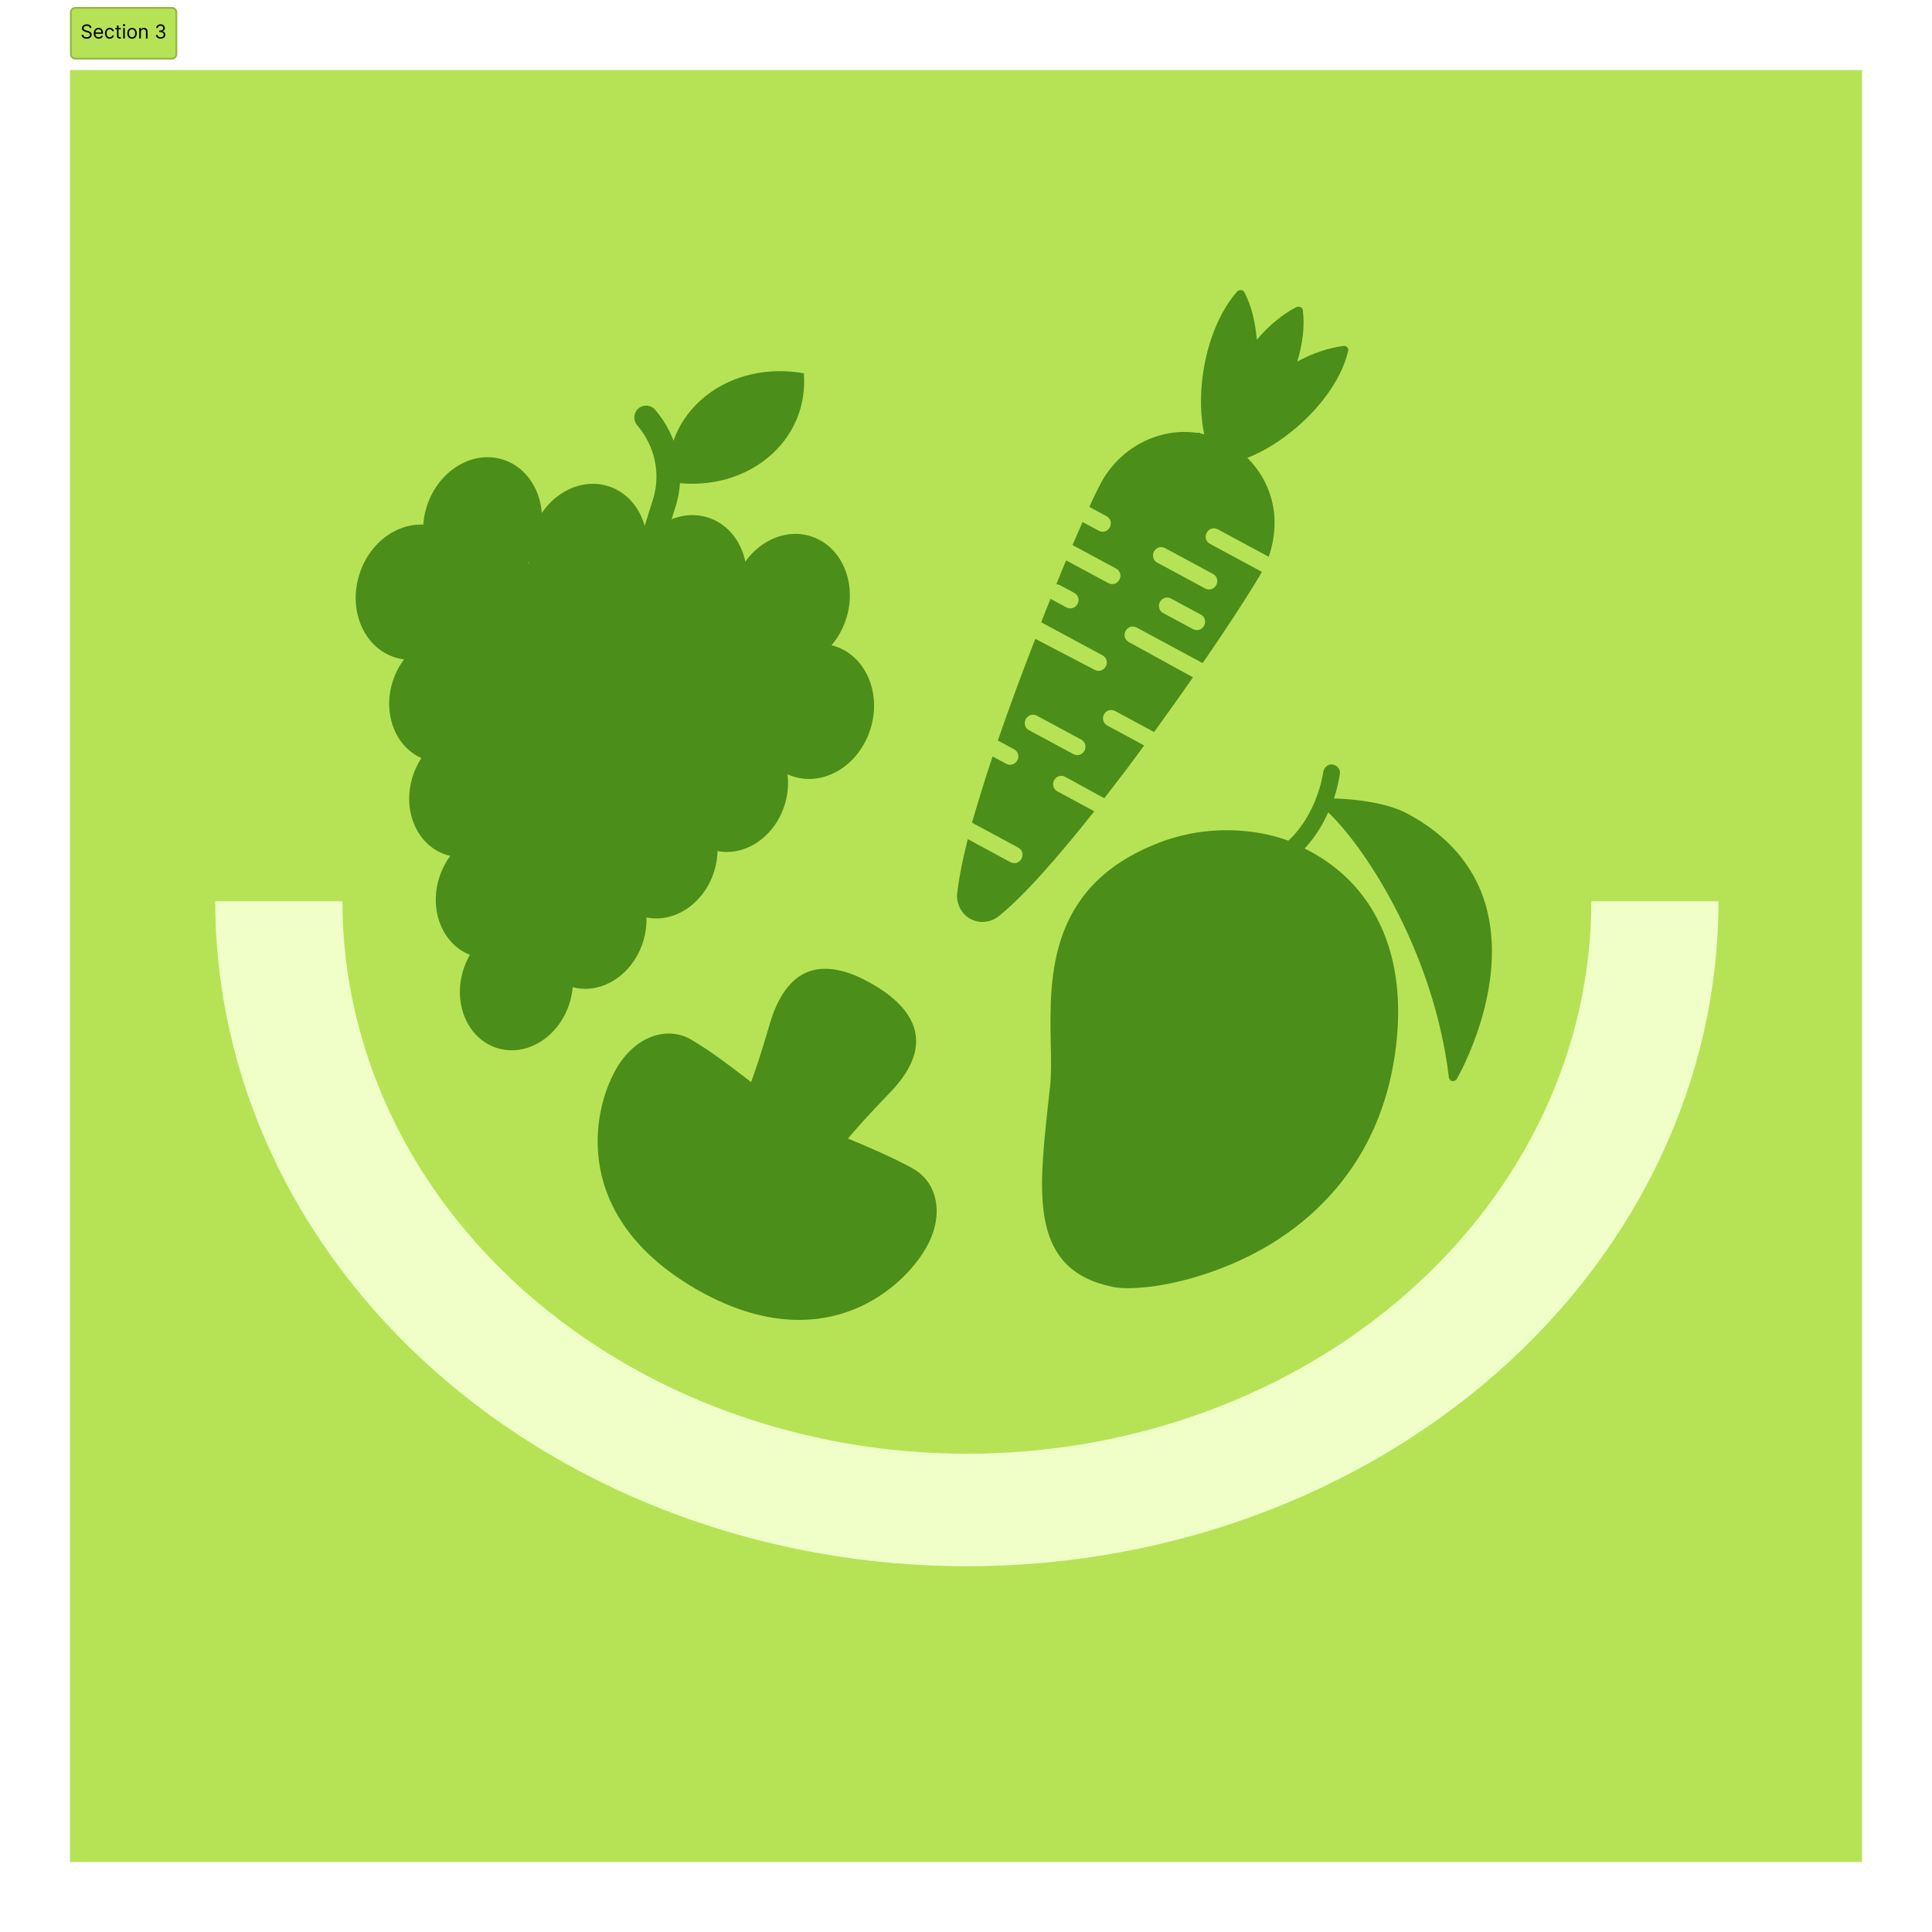
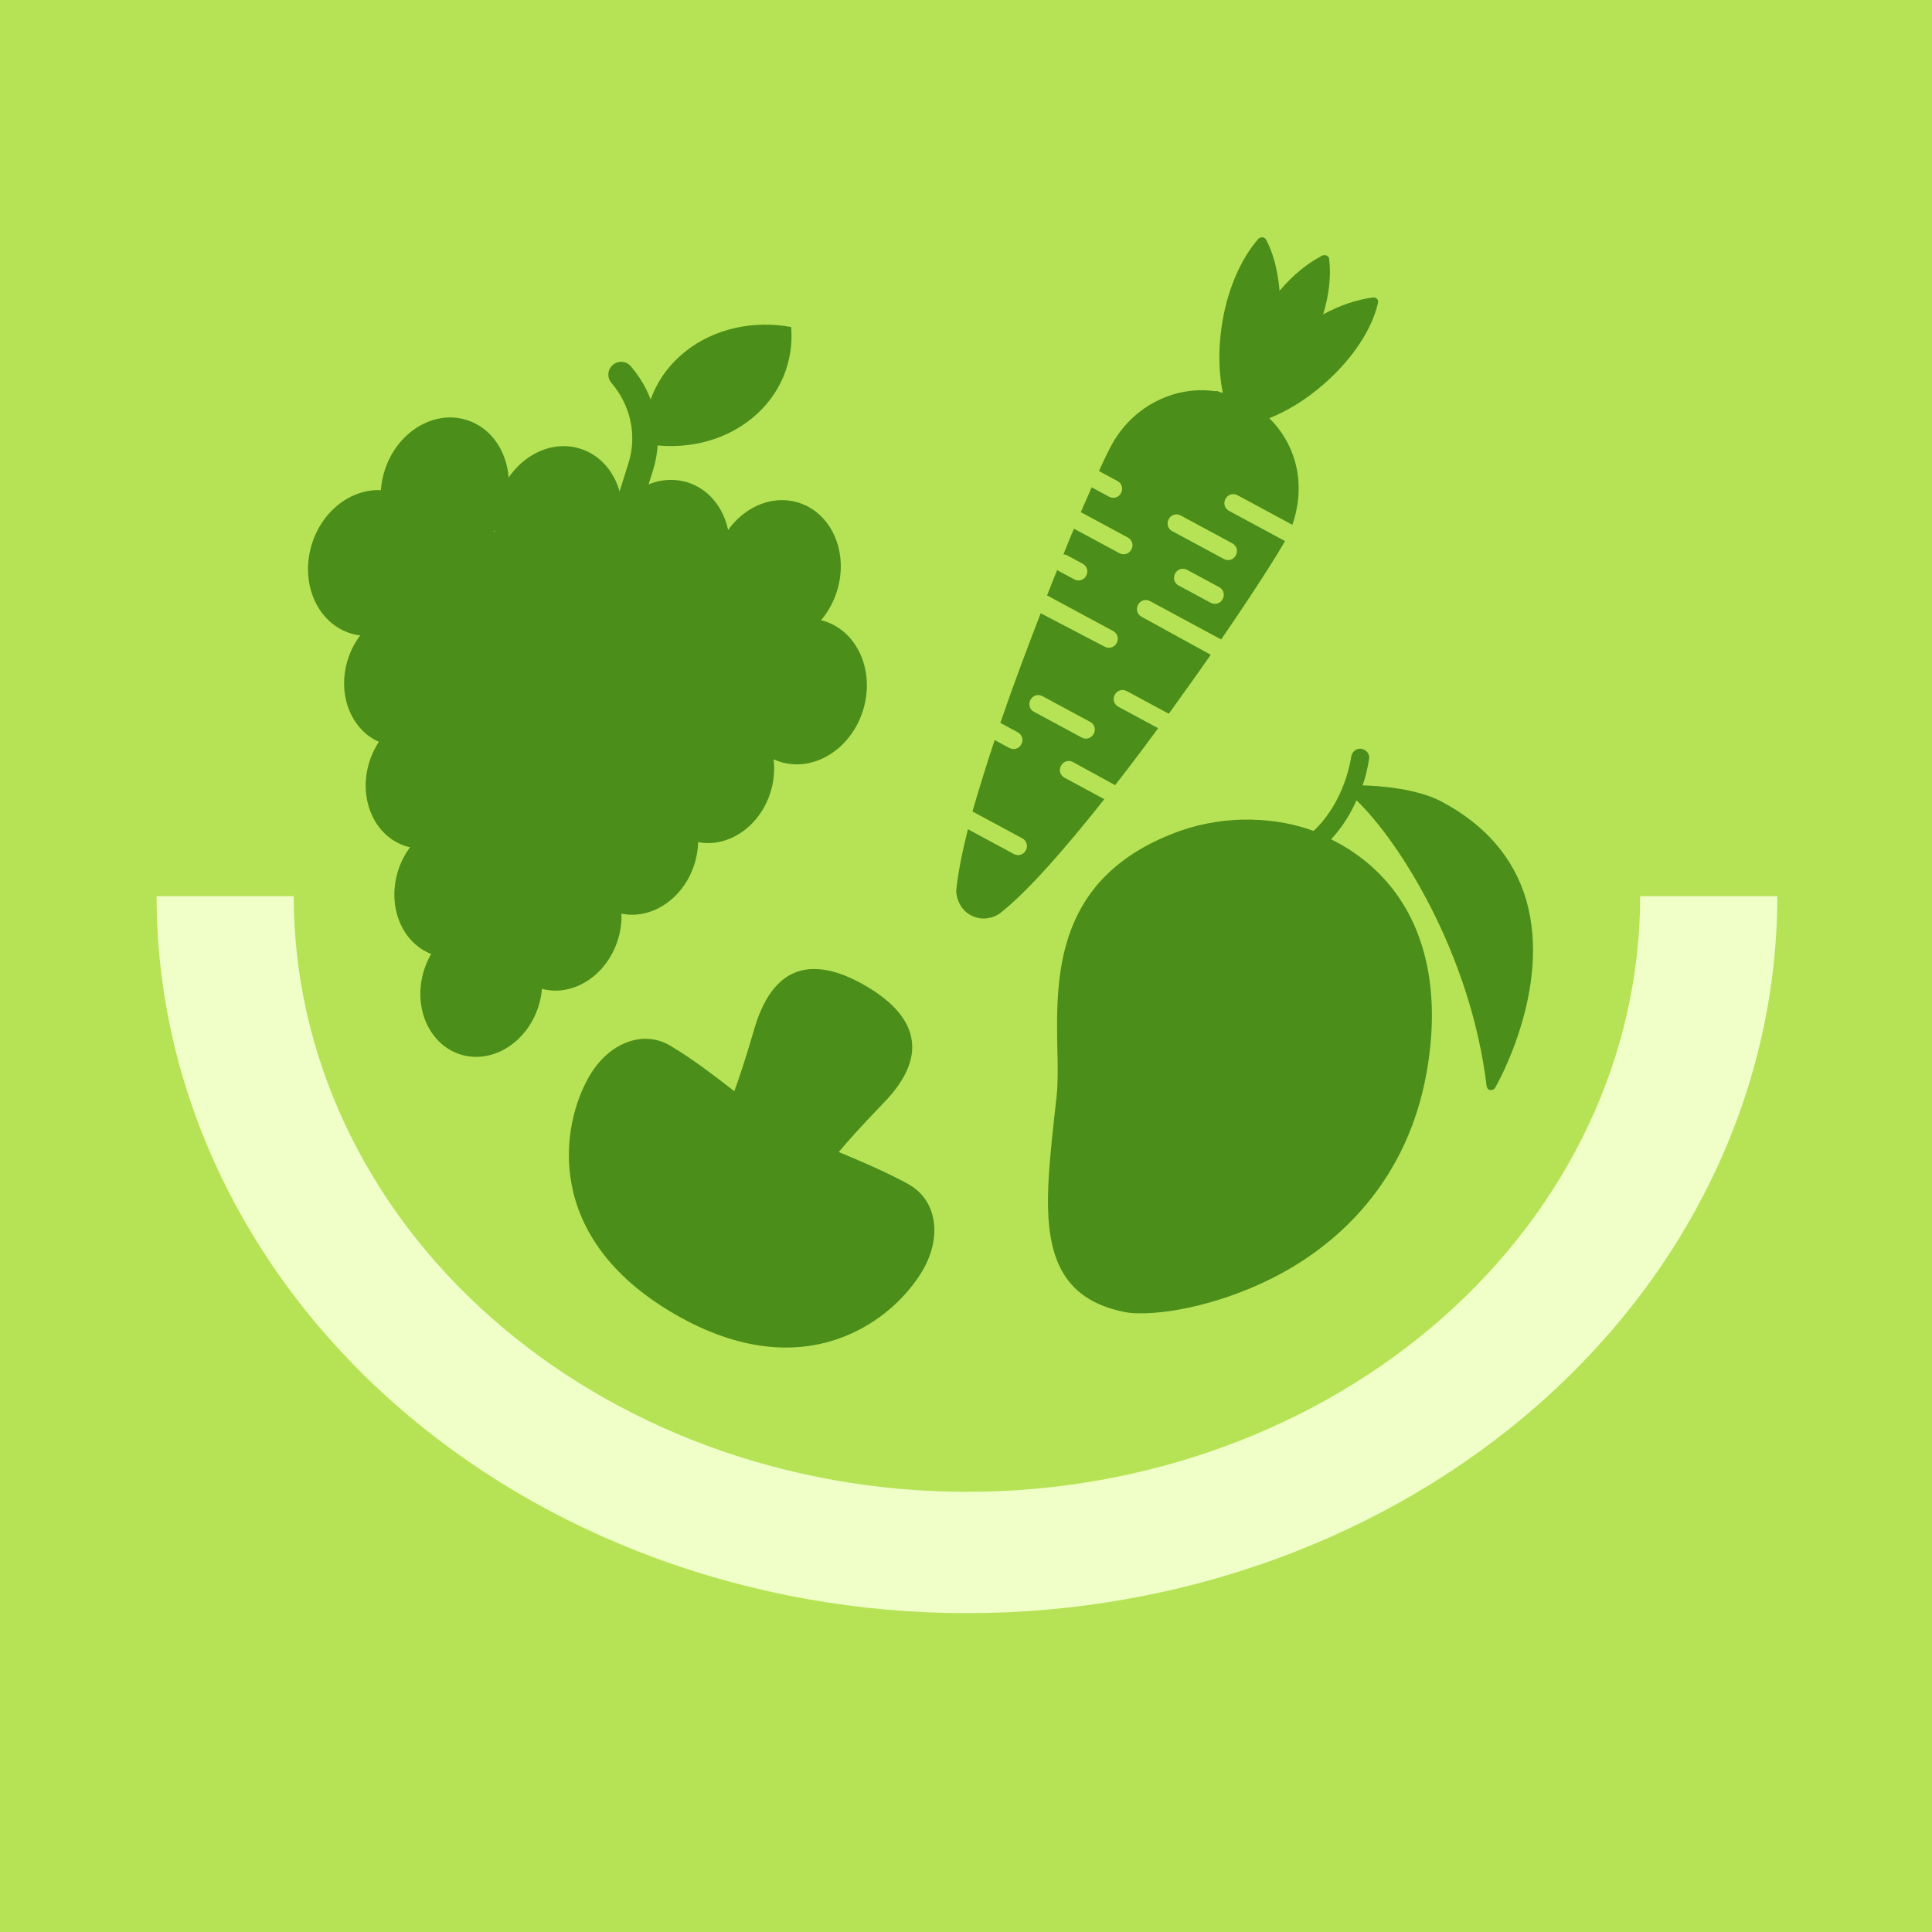
- <svg xmlns="http://www.w3.org/2000/svg" width="1104" height="1104" viewBox="0 0 1104 1104" fill="none">
-   <rect width="1024" height="1024" transform="translate(40 40)" fill="#B6E355" />
-   <path d="M397.432 736.416C467.348 776.988 514.087 739.095 529.081 713.256C539.425 695.432 536.461 676.35 522.091 668.011C520.571 667.129 518.913 666.167 517.174 665.343C507.814 660.465 496.453 655.535 485.288 650.903C485.012 650.742 484.874 650.662 484.517 650.64C488.852 645.398 496.239 637.125 508.331 624.563C519.723 612.888 524.792 601.607 523.216 591.273C521.72 580.801 513.522 571.056 498.876 562.557L498.461 562.316C483.815 553.817 471.287 551.534 461.452 555.432C451.836 559.271 444.556 569.269 439.934 584.873C435.108 601.466 431.51 612.123 429.19 618.349C428.913 618.189 428.579 617.81 428.303 617.65C418.603 610.174 408.627 602.538 399.668 596.97C398.01 596.007 396.57 594.987 395.05 594.105C380.68 585.766 362.642 592.661 352.298 610.485C337.224 636.462 327.516 695.844 397.432 736.416Z" fill="#4B8E1A" />
-   <path d="M848.944 517.048C842.406 494.729 827.267 477.155 803.987 464.809C791.415 458.142 771.886 456.495 762.225 456.264C763.741 452.056 764.796 447.366 765.622 442.435C766.155 439.854 764.327 437.453 761.746 436.92C759.165 436.386 756.764 438.215 756.231 440.795C751.822 467.331 736.426 480.165 736.184 480.395C725.902 476.612 714.867 474.697 703.321 474.42C690.597 474.115 677.816 476.167 666.169 480.131C598.64 503.975 599.714 557.52 600.426 596.674C600.689 605.403 600.727 613.656 600.092 620.478C599.513 624.943 599.17 629.415 598.591 633.88C593.411 682.795 588.854 725.359 635.064 735.19C637.174 735.712 639.76 736.01 642.823 736.084C662.852 736.564 696.279 728.877 725.702 711.193C752.257 695.09 786.002 664.306 796.053 608.907C803.392 568.296 796.677 533.713 776.748 509.423C768.272 499.082 757.625 490.811 745.508 484.862C748.897 481.171 754.48 474.468 758.97 464.202C781.099 485.244 819.509 545.105 827.952 615.801C828.165 616.75 828.849 617.709 829.792 617.732C830.028 617.737 830.028 617.737 830.263 617.743C831.206 617.765 831.924 617.311 832.412 616.616C833.641 614.523 862.441 563.817 848.944 517.048Z" fill="#4B8E1A" />
-   <path d="M982 515C982 615.782 936.749 712.437 856.202 783.701C775.656 854.964 666.411 895 552.5 895C438.59 895 329.345 854.964 248.798 783.701C168.251 712.437 123 615.782 123 515L195.667 515C195.667 598.731 233.262 679.032 300.181 738.239C367.1 797.446 457.862 830.708 552.5 830.708C647.138 830.708 737.9 797.446 804.819 738.239C871.738 679.032 909.333 598.731 909.333 515H982Z" fill="#F0FFC8" />
-   <path d="M769.964 198.541C769.531 197.925 768.71 197.673 767.957 197.65C759.562 198.671 750.276 201.699 741.308 206.621C744.417 196.244 745.632 186.185 744.474 177.333C744.497 176.581 743.996 175.736 743.175 175.485C742.582 175.165 741.601 175.21 740.917 175.415C732.953 179.539 725.148 185.853 718.185 194.152C717.302 183.726 715.027 174.464 711.039 166.956C710.606 166.34 709.945 165.792 709.192 165.769C708.439 165.746 707.755 165.951 707.139 166.384C697.46 177.236 689.99 194.636 687.355 214.07C685.705 225.999 685.949 237.61 688.109 248.15C687.584 248.059 686.832 248.035 686.239 247.716C685.942 247.556 685.646 247.396 685.121 247.304C684.825 247.144 684.597 247.213 684.14 247.349C676.864 246.295 669.313 246.815 662.012 249.001C647.867 253.235 636.113 262.968 629.079 276.012C627.64 278.68 625.311 283.355 622.478 289.671L632.261 294.947C634.632 296.226 635.452 298.964 634.173 301.335C633.534 302.521 632.529 303.319 631.389 303.66C630.248 304.002 628.97 303.887 627.785 303.247L618.595 298.292C616.813 302.305 614.94 306.844 612.838 311.45L637.74 324.879C640.111 326.158 640.931 328.895 639.652 331.267C639.012 332.453 638.008 333.251 636.867 333.592C635.727 333.934 634.449 333.819 633.264 333.179L610.141 320.71C609.844 320.55 609.548 320.39 609.251 320.23C607.31 324.54 605.505 329.307 603.631 333.845C604.156 333.937 604.909 333.96 605.502 334.28L613.802 338.756C616.174 340.035 616.993 342.773 615.714 345.144C615.075 346.33 614.071 347.128 612.93 347.469C611.789 347.811 610.512 347.696 609.326 347.056L601.025 342.58C600.729 342.42 600.433 342.261 600.364 342.032C598.651 346.274 596.777 350.812 594.972 355.579L629.953 374.443C632.325 375.722 633.144 378.46 631.865 380.831C631.226 382.017 630.222 382.815 629.081 383.156C627.94 383.498 626.663 383.383 625.477 382.743L591.59 365.044C584.302 383.881 576.83 403.768 570.203 423.153L579.393 428.109C581.764 429.388 582.652 432.354 581.305 434.497C580.666 435.683 579.661 436.481 578.521 436.822C577.38 437.164 576.102 437.049 574.917 436.41L567.209 432.253C562.73 445.527 558.867 458.367 555.415 470.09L581.799 484.318C584.17 485.596 584.99 488.334 583.711 490.706C583.071 491.892 582.067 492.689 580.926 493.031C579.786 493.372 578.508 493.257 577.322 492.618L553.014 479.509C549.835 492.145 547.684 503.23 546.812 511.943C546.945 517.372 549.725 522.506 554.468 525.064C558.026 526.983 561.858 527.327 565.736 526.166C567.105 525.756 568.406 525.119 569.866 524.184C584.381 512.879 604.378 489.989 625.313 463.586L604.265 452.236C601.893 450.957 601.074 448.219 602.353 445.848C603.632 443.476 606.369 442.657 608.741 443.936L631.043 456.153C638.577 446.44 646.43 436.135 653.827 425.965L632.78 414.615C630.408 413.336 629.588 410.598 630.867 408.227C632.146 405.855 634.884 405.036 637.256 406.315L659.489 418.304C667.206 407.542 674.763 397.077 681.704 387.044L645.104 366.924C642.733 365.646 641.913 362.908 643.192 360.536C644.471 358.165 647.209 357.345 649.581 358.624L687.229 378.927C704.034 354.506 716.706 334.554 721.091 326.778L691.446 310.792C689.075 309.513 688.255 306.775 689.534 304.404C690.813 302.032 693.551 301.213 695.922 302.491L724.974 318.158C728.699 307.348 729.505 295.92 726.455 284.9C724.02 275.934 719.143 267.947 712.782 261.647C722.776 257.661 732.612 251.485 741.673 243.553C756.462 230.674 766.965 215.1 770.35 200.663C770.602 199.842 770.397 199.157 769.964 198.541ZM619.677 428.978C619.037 430.164 618.033 430.962 616.893 431.303C615.752 431.645 614.474 431.53 613.289 430.89L588.091 417.302C585.787 416.251 584.9 413.285 586.178 410.914C587.457 408.542 590.195 407.723 592.567 409.001L617.765 422.59C620.136 423.869 620.956 426.607 619.677 428.978ZM688.041 357.553C687.402 358.739 686.397 359.536 685.257 359.878C684.116 360.219 682.839 360.105 681.653 359.465L664.755 350.353C662.452 349.302 661.564 346.336 662.843 343.965C664.122 341.593 666.86 340.773 669.231 342.052L686.129 351.165C688.5 352.443 689.32 355.181 688.041 357.553ZM695.013 334.335C694.373 335.521 693.369 336.319 692.229 336.66C691.088 337.002 689.81 336.887 688.625 336.248L661.351 321.54C659.048 320.489 658.16 317.523 659.439 315.152C660.718 312.78 663.456 311.961 665.828 313.24L693.101 327.947C695.472 329.226 696.292 331.964 695.013 334.335Z" fill="#4B8E1A" />
-   <path d="M403.134 226.396C387.483 238.894 380.348 257.007 381.853 275.195C401.634 278.785 422.401 274.615 438.049 262.116C453.7 249.619 460.835 231.506 459.333 213.319C439.552 209.728 418.785 213.899 403.134 226.396Z" fill="#4B8E1A" />
-   <path d="M365.87 331.074C362.299 329.952 360.312 326.144 361.434 322.573L373.126 285.37C377.702 270.81 374.319 254.956 364.07 242.958C361.637 240.107 361.975 235.832 364.822 233.397C367.672 230.966 371.947 231.304 374.383 234.148C387.681 249.72 392.049 270.389 386.064 289.432L374.372 326.636C373.248 330.213 369.44 332.197 365.87 331.074Z" fill="#4B8E1A" />
-   <path d="M264.139 336.501C281.765 342.041 301.252 329.991 307.664 309.587C314.077 289.183 304.986 268.152 287.36 262.612C269.733 257.073 250.246 269.123 243.834 289.527C237.422 309.931 246.512 330.962 264.139 336.501Z" fill="#4B8E1A" />
-   <path d="M324.319 351.701C341.946 357.24 361.433 345.19 367.845 324.786C374.257 304.382 365.167 283.351 347.54 277.812C329.914 272.272 310.427 284.322 304.015 304.726C297.602 325.13 306.693 346.161 324.319 351.701Z" fill="#4B8E1A" />
-   <path d="M381.211 369.58C398.837 375.12 418.324 363.07 424.737 342.666C431.149 322.262 422.058 301.231 404.432 295.692C386.806 290.152 367.318 302.202 360.906 322.606C354.494 343.01 363.585 364.041 381.211 369.58Z" fill="#4B8E1A" />
-   <path d="M440.058 380.317C457.684 385.856 477.171 373.806 483.583 353.402C489.996 332.998 480.905 311.967 463.279 306.428C445.652 300.889 426.165 312.939 419.753 333.342C413.341 353.746 422.431 374.777 440.058 380.317Z" fill="#4B8E1A" />
-   <path d="M342.645 412.421C360.437 418.012 380.108 405.85 386.58 385.255C393.052 364.66 383.876 343.431 366.083 337.84C348.291 332.248 328.62 344.411 322.148 365.006C315.676 385.601 324.852 406.829 342.645 412.421Z" fill="#4B8E1A" />
-   <path d="M399.262 426.735C417.054 432.326 436.725 420.164 443.197 399.569C449.67 378.974 440.493 357.745 422.7 352.154C404.908 346.562 385.237 358.725 378.765 379.32C372.293 399.915 381.47 421.143 399.262 426.735Z" fill="#4B8E1A" />
-   <path d="M283.228 397.462C301.02 403.053 320.691 390.891 327.163 370.296C333.635 349.701 324.459 328.472 306.666 322.881C288.874 317.289 269.203 329.452 262.731 350.047C256.259 370.642 265.435 391.87 283.228 397.462Z" fill="#4B8E1A" />
-   <path d="M453.457 443.767C471.25 449.359 490.92 437.196 497.393 416.601C503.865 396.007 494.688 374.778 476.896 369.187C459.103 363.595 439.433 375.758 432.96 396.352C426.488 416.947 435.665 438.176 453.457 443.767Z" fill="#4B8E1A" />
-   <path d="M225.816 375.705C243.608 381.297 263.279 369.134 269.751 348.539C276.223 327.944 267.047 306.716 249.254 301.124C231.462 295.532 211.791 307.695 205.319 328.29C198.846 348.885 208.023 370.113 225.816 375.705Z" fill="#4B8E1A" />
-   <path d="M243.646 434.24C260.404 439.506 278.932 428.049 285.028 408.649C291.125 389.249 282.482 369.253 265.724 363.986C248.966 358.72 230.438 370.177 224.342 389.577C218.245 408.977 226.888 428.973 243.646 434.24Z" fill="#4B8E1A" />
-   <path d="M300.137 456.294C317.877 461.869 337.491 449.741 343.945 429.205C350.398 408.669 341.249 387.501 323.508 381.926C305.767 376.351 286.154 388.479 279.7 409.015C273.246 429.551 282.396 450.718 300.137 456.294Z" fill="#4B8E1A" />
-   <path d="M355.721 469.462C372.479 474.728 391.007 463.271 397.104 443.871C403.2 424.471 394.558 404.475 377.799 399.208C361.041 393.942 342.514 405.399 336.417 424.799C330.32 444.199 338.963 464.195 355.721 469.462Z" fill="#4B8E1A" />
-   <path d="M406.98 485.571C423.738 490.837 442.266 479.38 448.362 459.98C454.459 440.58 445.816 420.584 429.058 415.317C412.3 410.051 393.772 421.508 387.676 440.908C381.579 460.308 390.222 480.304 406.98 485.571Z" fill="#4B8E1A" />
-   <path d="M255.082 488.477C271.841 493.744 290.368 482.286 296.465 462.886C302.562 443.486 293.919 423.49 277.161 418.223C260.403 412.957 241.875 424.414 235.778 443.814C229.681 463.214 238.324 483.21 255.082 488.477Z" fill="#4B8E1A" />
-   <path d="M309.941 510.945C326.699 516.211 345.227 504.754 351.323 485.354C357.42 465.954 348.777 445.958 332.019 440.691C315.261 435.425 296.733 446.882 290.637 466.282C284.54 485.682 293.182 505.678 309.941 510.945Z" fill="#4B8E1A" />
-   <path d="M366.699 523.555C383.458 528.822 401.985 517.364 408.082 497.964C414.179 478.564 405.536 458.568 388.778 453.302C372.02 448.035 353.492 459.492 347.395 478.892C341.299 498.292 349.941 518.289 366.699 523.555Z" fill="#4B8E1A" />
-   <path d="M270.276 546.233C287.034 551.5 305.562 540.042 311.658 520.642C317.755 501.242 309.112 481.246 292.354 475.979C275.596 470.713 257.068 482.17 250.971 501.57C244.875 520.97 253.517 540.966 270.276 546.233Z" fill="#4B8E1A" />
-   <path d="M326.081 563.771C342.84 569.038 361.367 557.58 367.464 538.18C373.561 518.78 364.918 498.784 348.16 493.517C331.402 488.251 312.874 499.708 306.777 519.108C300.68 538.508 309.323 558.504 326.081 563.771Z" fill="#4B8E1A" />
-   <path d="M284.046 598.883C300.804 604.15 319.332 592.693 325.429 573.293C331.526 553.893 322.883 533.896 306.125 528.63C289.366 523.363 270.839 534.821 264.742 554.221C258.645 573.621 267.288 593.617 284.046 598.883Z" fill="#4B8E1A" />
-   <path d="M271.29 298.152C275.187 299.377 279.706 296.044 281.383 290.709C283.06 285.374 281.259 280.055 277.362 278.831C273.464 277.606 268.945 280.938 267.269 286.273C265.592 291.609 267.392 296.927 271.29 298.152Z" fill="#4B8E1A" />
-   <path d="M331.514 317.079C335.412 318.303 339.931 314.971 341.607 309.636C343.284 304.3 341.484 298.982 337.586 297.757C333.689 296.532 329.17 299.865 327.493 305.2C325.817 310.536 327.617 315.854 331.514 317.079Z" fill="#4B8E1A" />
-   <path d="M227.243 342.316C231.14 343.541 235.659 340.208 237.336 334.873C239.013 329.538 237.212 324.22 233.315 322.995C229.417 321.77 224.899 325.102 223.222 330.437C221.545 335.773 223.345 341.091 227.243 342.316Z" fill="#4B8E1A" />
-   <path d="M290.079 365.542C293.976 366.767 298.495 363.435 300.172 358.099C301.849 352.764 300.048 347.446 296.151 346.221C292.253 344.996 287.734 348.328 286.058 353.664C284.381 358.999 286.181 364.317 290.079 365.542Z" fill="#4B8E1A" />
-   <path d="M385.263 333.971C389.161 335.196 393.68 331.863 395.356 326.528C397.033 321.192 395.233 315.874 391.335 314.649C387.438 313.425 382.919 316.757 381.242 322.092C379.566 327.428 381.366 332.746 385.263 333.971Z" fill="#4B8E1A" />
-   <path d="M352.682 374.943C356.58 376.168 361.099 372.835 362.775 367.5C364.452 362.165 362.652 356.846 358.754 355.622C354.857 354.397 350.338 357.729 348.661 363.064C346.984 368.4 348.785 373.718 352.682 374.943Z" fill="#4B8E1A" />
-   <path d="M244.192 417.045C248.09 418.27 252.608 414.937 254.285 409.602C255.962 404.267 254.162 398.949 250.264 397.724C246.367 396.499 241.848 399.831 240.171 405.166C238.494 410.502 240.295 415.82 244.192 417.045Z" fill="#4B8E1A" />
-   <path d="M307.335 428.314C311.232 429.539 315.751 426.207 317.428 420.872C319.104 415.536 317.304 410.218 313.407 408.993C309.509 407.768 304.99 411.101 303.314 416.436C301.637 421.771 303.437 427.09 307.335 428.314Z" fill="#4B8E1A" />
-   <path d="M370.763 435.585C374.661 436.81 379.18 433.478 380.856 428.143C382.533 422.807 380.733 417.489 376.835 416.264C372.938 415.039 368.419 418.372 366.742 423.707C365.066 429.042 366.866 434.361 370.763 435.585Z" fill="#4B8E1A" />
-   <path d="M457.126 407.421C461.023 408.646 465.542 405.314 467.219 399.979C468.895 394.643 467.095 389.325 463.198 388.1C459.3 386.875 454.781 390.208 453.105 395.543C451.428 400.878 453.228 406.196 457.126 407.421Z" fill="#4B8E1A" />
-   <path d="M455.973 345.578C459.871 346.802 464.39 343.47 466.066 338.135C467.743 332.799 465.943 327.481 462.045 326.256C458.148 325.032 453.629 328.364 451.952 333.699C450.276 339.035 452.076 344.353 455.973 345.578Z" fill="#4B8E1A" />
-   <path d="M402.918 386.911C406.815 388.135 411.334 384.803 413.011 379.468C414.687 374.132 412.887 368.814 408.99 367.589C405.092 366.365 400.573 369.697 398.897 375.032C397.22 380.368 399.02 385.686 402.918 386.911Z" fill="#4B8E1A" />
-   <path d="M261.472 456.565C265.37 457.79 269.889 454.458 271.565 449.123C273.242 443.787 271.442 438.469 267.544 437.244C263.647 436.019 259.128 439.352 257.451 444.687C255.775 450.022 257.575 455.34 261.472 456.565Z" fill="#4B8E1A" />
-   <path d="M318.893 480.549C322.791 481.774 327.31 478.442 328.986 473.107C330.663 467.771 328.863 462.453 324.965 461.228C321.068 460.003 316.549 463.335 314.872 468.671C313.195 474.006 314.996 479.324 318.893 480.549Z" fill="#4B8E1A" />
-   <path d="M370.282 490.761C374.179 491.986 378.698 488.654 380.375 483.318C382.052 477.983 380.251 472.665 376.354 471.44C372.456 470.215 367.938 473.547 366.261 478.883C364.584 484.218 366.384 489.536 370.282 490.761Z" fill="#4B8E1A" />
-   <path d="M421.984 453.726C425.882 454.95 430.4 451.618 432.077 446.283C433.754 440.947 431.954 435.629 428.056 434.404C424.159 433.179 419.64 436.512 417.963 441.847C416.286 447.183 418.087 452.501 421.984 453.726Z" fill="#4B8E1A" />
-   <path d="M279.616 523.706C283.513 524.931 288.032 521.599 289.709 516.264C291.386 510.928 289.585 505.61 285.688 504.385C281.79 503.16 277.272 506.493 275.595 511.828C273.918 517.163 275.718 522.482 279.616 523.706Z" fill="#4B8E1A" />
-   <path d="M331.749 545.744C335.646 546.968 340.165 543.636 341.842 538.301C343.519 532.965 341.718 527.647 337.821 526.422C333.923 525.198 329.404 528.53 327.728 533.865C326.051 539.201 327.851 544.519 331.749 545.744Z" fill="#4B8E1A" />
-   <path d="M282.702 588.108C286.599 589.333 291.118 586.001 292.795 580.666C294.472 575.33 292.671 570.012 288.774 568.787C284.876 567.562 280.358 570.895 278.681 576.23C277.004 581.565 278.804 586.883 282.702 588.108Z" fill="#4B8E1A" />
-   <rect x="40" y="4" width="61.266" height="30" rx="3" fill="#B6E355" />
-   <rect x="40.5" y="4.5" width="60.266" height="29" rx="2.5" stroke="black" stroke-opacity="0.2" />
-   <path d="M51.344 16C51.297 15.604 51.107 15.297 50.773 15.078C50.44 14.859 50.031 14.75 49.547 14.75C49.193 14.75 48.883 14.807 48.617 14.922C48.354 15.037 48.148 15.194 48 15.395C47.854 15.595 47.781 15.823 47.781 16.078C47.781 16.292 47.832 16.475 47.934 16.629C48.038 16.78 48.171 16.906 48.332 17.008C48.493 17.107 48.663 17.189 48.84 17.254C49.017 17.316 49.18 17.367 49.328 17.406L50.141 17.625C50.349 17.68 50.581 17.755 50.836 17.852C51.094 17.948 51.34 18.079 51.574 18.246C51.811 18.41 52.007 18.621 52.16 18.879C52.314 19.137 52.391 19.453 52.391 19.828C52.391 20.26 52.277 20.651 52.051 21C51.827 21.349 51.499 21.626 51.066 21.832C50.637 22.038 50.115 22.141 49.5 22.141C48.927 22.141 48.431 22.048 48.012 21.863C47.595 21.678 47.267 21.421 47.027 21.09C46.79 20.759 46.656 20.375 46.625 19.938H47.625C47.651 20.24 47.753 20.49 47.93 20.688C48.109 20.883 48.336 21.029 48.609 21.125C48.885 21.219 49.182 21.266 49.5 21.266C49.87 21.266 50.202 21.206 50.496 21.086C50.79 20.963 51.023 20.794 51.195 20.578C51.367 20.359 51.453 20.104 51.453 19.812C51.453 19.547 51.379 19.331 51.23 19.164C51.082 18.997 50.887 18.862 50.645 18.758C50.402 18.654 50.141 18.562 49.859 18.484L48.875 18.203C48.25 18.023 47.755 17.767 47.391 17.434C47.026 17.1 46.844 16.664 46.844 16.125C46.844 15.677 46.965 15.287 47.207 14.953C47.452 14.617 47.78 14.357 48.191 14.172C48.605 13.984 49.068 13.891 49.578 13.891C50.094 13.891 50.552 13.983 50.953 14.168C51.354 14.35 51.672 14.6 51.906 14.918C52.143 15.236 52.268 15.596 52.281 16H51.344ZM56.374 22.125C55.796 22.125 55.297 21.997 54.878 21.742C54.461 21.484 54.14 21.125 53.913 20.664C53.689 20.201 53.577 19.662 53.577 19.047C53.577 18.432 53.689 17.891 53.913 17.422C54.14 16.951 54.455 16.583 54.858 16.32C55.265 16.055 55.739 15.922 56.28 15.922C56.593 15.922 56.901 15.974 57.206 16.078C57.511 16.182 57.788 16.352 58.038 16.586C58.288 16.818 58.487 17.125 58.636 17.508C58.784 17.891 58.858 18.362 58.858 18.922V19.312H54.233V18.516H57.921C57.921 18.177 57.853 17.875 57.718 17.609C57.585 17.344 57.395 17.134 57.148 16.98C56.903 16.827 56.614 16.75 56.28 16.75C55.913 16.75 55.595 16.841 55.327 17.023C55.062 17.203 54.857 17.438 54.714 17.727C54.571 18.016 54.499 18.326 54.499 18.656V19.188C54.499 19.641 54.577 20.025 54.733 20.34C54.892 20.652 55.112 20.891 55.394 21.055C55.675 21.216 56.002 21.297 56.374 21.297C56.616 21.297 56.835 21.263 57.03 21.195C57.228 21.125 57.399 21.021 57.542 20.883C57.685 20.742 57.796 20.568 57.874 20.359L58.765 20.609C58.671 20.912 58.513 21.177 58.292 21.406C58.071 21.633 57.797 21.81 57.472 21.938C57.146 22.062 56.78 22.125 56.374 22.125ZM62.698 22.125C62.136 22.125 61.651 21.992 61.245 21.727C60.839 21.461 60.526 21.095 60.308 20.629C60.089 20.163 59.98 19.63 59.98 19.031C59.98 18.422 60.092 17.884 60.315 17.418C60.542 16.949 60.857 16.583 61.261 16.32C61.667 16.055 62.141 15.922 62.683 15.922C63.105 15.922 63.485 16 63.823 16.156C64.162 16.312 64.439 16.531 64.655 16.812C64.871 17.094 65.005 17.422 65.058 17.797H64.136C64.065 17.523 63.909 17.281 63.667 17.07C63.427 16.857 63.105 16.75 62.698 16.75C62.339 16.75 62.024 16.844 61.753 17.031C61.485 17.216 61.275 17.478 61.124 17.816C60.976 18.152 60.901 18.547 60.901 19C60.901 19.463 60.974 19.867 61.12 20.211C61.269 20.555 61.477 20.822 61.745 21.012C62.016 21.202 62.334 21.297 62.698 21.297C62.938 21.297 63.155 21.255 63.351 21.172C63.546 21.088 63.711 20.969 63.847 20.812C63.982 20.656 64.079 20.469 64.136 20.25H65.058C65.005 20.604 64.877 20.923 64.671 21.207C64.468 21.488 64.198 21.712 63.862 21.879C63.529 22.043 63.141 22.125 62.698 22.125ZM69.015 16V16.781H65.905V16H69.015ZM66.811 14.562H67.733V20.281C67.733 20.542 67.771 20.737 67.847 20.867C67.925 20.995 68.024 21.081 68.144 21.125C68.266 21.167 68.395 21.188 68.53 21.188C68.632 21.188 68.715 21.182 68.78 21.172C68.845 21.159 68.897 21.148 68.936 21.141L69.124 21.969C69.061 21.992 68.974 22.016 68.862 22.039C68.75 22.065 68.608 22.078 68.436 22.078C68.176 22.078 67.921 22.022 67.671 21.91C67.424 21.798 67.218 21.628 67.054 21.398C66.892 21.169 66.811 20.88 66.811 20.531V14.562ZM70.401 22V16H71.323V22H70.401ZM70.87 15C70.69 15 70.535 14.939 70.405 14.816C70.278 14.694 70.214 14.547 70.214 14.375C70.214 14.203 70.278 14.056 70.405 13.934C70.535 13.811 70.69 13.75 70.87 13.75C71.05 13.75 71.204 13.811 71.331 13.934C71.461 14.056 71.526 14.203 71.526 14.375C71.526 14.547 71.461 14.694 71.331 14.816C71.204 14.939 71.05 15 70.87 15ZM75.449 22.125C74.908 22.125 74.432 21.996 74.023 21.738C73.617 21.48 73.299 21.12 73.07 20.656C72.844 20.193 72.731 19.651 72.731 19.031C72.731 18.406 72.844 17.861 73.07 17.395C73.299 16.928 73.617 16.566 74.023 16.309C74.432 16.051 74.908 15.922 75.449 15.922C75.991 15.922 76.465 16.051 76.871 16.309C77.28 16.566 77.598 16.928 77.824 17.395C78.053 17.861 78.168 18.406 78.168 19.031C78.168 19.651 78.053 20.193 77.824 20.656C77.598 21.12 77.28 21.48 76.871 21.738C76.465 21.996 75.991 22.125 75.449 22.125ZM75.449 21.297C75.861 21.297 76.199 21.191 76.465 20.98C76.731 20.77 76.927 20.492 77.055 20.148C77.182 19.805 77.246 19.432 77.246 19.031C77.246 18.63 77.182 18.256 77.055 17.91C76.927 17.564 76.731 17.284 76.465 17.07C76.199 16.857 75.861 16.75 75.449 16.75C75.038 16.75 74.699 16.857 74.434 17.07C74.168 17.284 73.971 17.564 73.844 17.91C73.716 18.256 73.652 18.63 73.652 19.031C73.652 19.432 73.716 19.805 73.844 20.148C73.971 20.492 74.168 20.77 74.434 20.98C74.699 21.191 75.038 21.297 75.449 21.297ZM80.497 18.391V22H79.575V16H80.466V16.938H80.544C80.685 16.633 80.898 16.388 81.185 16.203C81.471 16.016 81.841 15.922 82.294 15.922C82.7 15.922 83.056 16.005 83.36 16.172C83.665 16.336 83.902 16.586 84.071 16.922C84.241 17.255 84.325 17.677 84.325 18.188V22H83.403V18.25C83.403 17.779 83.281 17.412 83.036 17.148C82.791 16.883 82.455 16.75 82.028 16.75C81.734 16.75 81.471 16.814 81.239 16.941C81.01 17.069 80.829 17.255 80.696 17.5C80.564 17.745 80.497 18.042 80.497 18.391ZM91.791 22.109C91.275 22.109 90.816 22.021 90.412 21.844C90.011 21.667 89.692 21.421 89.455 21.105C89.221 20.788 89.093 20.419 89.072 20H90.057C90.078 20.258 90.166 20.48 90.322 20.668C90.478 20.853 90.683 20.996 90.936 21.098C91.188 21.199 91.468 21.25 91.775 21.25C92.119 21.25 92.424 21.19 92.689 21.07C92.955 20.951 93.163 20.784 93.314 20.57C93.466 20.357 93.541 20.109 93.541 19.828C93.541 19.534 93.468 19.275 93.322 19.051C93.176 18.824 92.963 18.647 92.682 18.52C92.4 18.392 92.057 18.328 91.65 18.328H91.01V17.469H91.65C91.968 17.469 92.247 17.412 92.486 17.297C92.728 17.182 92.917 17.021 93.053 16.812C93.191 16.604 93.26 16.359 93.26 16.078C93.26 15.807 93.2 15.572 93.08 15.371C92.96 15.171 92.791 15.014 92.572 14.902C92.356 14.79 92.101 14.734 91.807 14.734C91.531 14.734 91.27 14.785 91.025 14.887C90.783 14.986 90.585 15.13 90.432 15.32C90.278 15.508 90.195 15.734 90.182 16H89.244C89.26 15.581 89.386 15.213 89.623 14.898C89.86 14.581 90.17 14.333 90.553 14.156C90.938 13.979 91.361 13.891 91.822 13.891C92.317 13.891 92.742 13.991 93.096 14.191C93.45 14.389 93.722 14.651 93.912 14.977C94.102 15.302 94.197 15.654 94.197 16.031C94.197 16.482 94.079 16.866 93.842 17.184C93.607 17.501 93.288 17.721 92.885 17.844V17.906C93.39 17.99 93.784 18.204 94.068 18.551C94.352 18.895 94.494 19.32 94.494 19.828C94.494 20.263 94.376 20.654 94.139 21C93.904 21.344 93.584 21.615 93.178 21.812C92.772 22.01 92.309 22.109 91.791 22.109Z" fill="black" />
+ <svg xmlns="http://www.w3.org/2000/svg" width="1024" height="1024" viewBox="0 0 1024 1024" fill="none">
+   <rect width="1024" height="1024" fill="#B6E355" />
+   <path d="M357.432 696.416C427.348 736.988 474.087 699.095 489.081 673.256C499.425 655.432 496.461 636.35 482.091 628.011C480.571 627.129 478.913 626.167 477.174 625.343C467.814 620.465 456.453 615.535 445.288 610.903C445.012 610.742 444.874 610.662 444.517 610.64C448.852 605.398 456.239 597.125 468.331 584.563C479.723 572.888 484.792 561.607 483.216 551.273C481.72 540.801 473.522 531.056 458.876 522.557L458.461 522.316C443.815 513.817 431.287 511.534 421.452 515.432C411.836 519.271 404.556 529.269 399.934 544.873C395.108 561.466 391.51 572.123 389.19 578.349C388.913 578.189 388.579 577.81 388.303 577.65C378.603 570.174 368.627 562.538 359.668 556.97C358.01 556.007 356.57 554.987 355.05 554.105C340.68 545.766 322.642 552.661 312.298 570.485C297.224 596.462 287.516 655.844 357.432 696.416Z" fill="#4B8E1A" />
+   <path d="M808.944 477.048C802.406 454.729 787.267 437.155 763.987 424.809C751.415 418.142 731.886 416.495 722.225 416.264C723.741 412.056 724.796 407.366 725.622 402.435C726.155 399.854 724.327 397.453 721.746 396.92C719.165 396.386 716.764 398.215 716.231 400.795C711.822 427.331 696.426 440.165 696.184 440.395C685.902 436.612 674.867 434.697 663.321 434.42C650.597 434.115 637.816 436.167 626.169 440.131C558.64 463.975 559.714 517.52 560.426 556.674C560.689 565.403 560.727 573.656 560.092 580.478C559.513 584.943 559.17 589.415 558.591 593.88C553.411 642.795 548.854 685.359 595.064 695.19C597.174 695.712 599.76 696.01 602.823 696.084C622.852 696.564 656.279 688.877 685.702 671.193C712.257 655.09 746.002 624.306 756.053 568.907C763.392 528.296 756.677 493.713 736.748 469.423C728.272 459.082 717.625 450.811 705.508 444.862C708.897 441.171 714.48 434.468 718.97 424.202C741.099 445.244 779.509 505.105 787.952 575.801C788.165 576.75 788.849 577.709 789.792 577.732C790.028 577.737 790.028 577.737 790.263 577.743C791.206 577.765 791.924 577.311 792.412 576.616C793.641 574.523 822.441 523.817 808.944 477.048Z" fill="#4B8E1A" />
+   <path d="M942 475C942 575.782 896.749 672.437 816.202 743.701C735.656 814.964 626.411 855 512.5 855C398.59 855 289.345 814.964 208.798 743.701C128.251 672.437 83 575.782 83 475L155.667 475C155.667 558.731 193.262 639.032 260.181 698.239C327.1 757.446 417.862 790.708 512.5 790.708C607.138 790.708 697.9 757.446 764.819 698.239C831.738 639.032 869.333 558.731 869.333 475H942Z" fill="#F0FFC8" />
+   <path d="M729.964 158.541C729.531 157.925 728.71 157.673 727.957 157.65C719.562 158.671 710.276 161.699 701.308 166.621C704.417 156.244 705.632 146.185 704.474 137.333C704.497 136.581 703.996 135.736 703.175 135.485C702.582 135.165 701.601 135.21 700.917 135.415C692.953 139.539 685.148 145.853 678.185 154.152C677.302 143.726 675.027 134.464 671.039 126.956C670.606 126.34 669.945 125.792 669.192 125.769C668.439 125.746 667.755 125.951 667.139 126.384C657.46 137.236 649.99 154.636 647.355 174.07C645.705 185.999 645.949 197.61 648.109 208.15C647.584 208.059 646.832 208.035 646.239 207.716C645.942 207.556 645.646 207.396 645.121 207.304C644.825 207.144 644.597 207.213 644.14 207.349C636.864 206.295 629.313 206.815 622.012 209.001C607.867 213.235 596.113 222.968 589.079 236.012C587.64 238.68 585.311 243.355 582.478 249.671L592.261 254.947C594.632 256.226 595.452 258.964 594.173 261.335C593.534 262.521 592.529 263.319 591.389 263.66C590.248 264.002 588.97 263.887 587.785 263.247L578.595 258.292C576.813 262.305 574.94 266.844 572.838 271.45L597.74 284.879C600.111 286.158 600.931 288.895 599.652 291.267C599.012 292.453 598.008 293.251 596.867 293.592C595.727 293.934 594.449 293.819 593.264 293.179L570.141 280.71C569.844 280.55 569.548 280.39 569.251 280.23C567.31 284.54 565.505 289.307 563.631 293.845C564.156 293.937 564.909 293.96 565.502 294.28L573.802 298.756C576.174 300.035 576.993 302.773 575.714 305.144C575.075 306.33 574.071 307.128 572.93 307.469C571.789 307.811 570.512 307.696 569.326 307.056L561.025 302.58C560.729 302.42 560.433 302.261 560.364 302.032C558.651 306.274 556.777 310.812 554.972 315.579L589.953 334.443C592.325 335.722 593.144 338.46 591.865 340.831C591.226 342.017 590.222 342.815 589.081 343.156C587.94 343.498 586.663 343.383 585.477 342.743L551.59 325.044C544.302 343.881 536.83 363.768 530.203 383.153L539.393 388.109C541.764 389.388 542.652 392.354 541.305 394.497C540.666 395.683 539.661 396.481 538.521 396.822C537.38 397.164 536.102 397.049 534.917 396.41L527.209 392.253C522.73 405.527 518.867 418.367 515.415 430.09L541.799 444.318C544.17 445.596 544.99 448.334 543.711 450.706C543.071 451.892 542.067 452.689 540.926 453.031C539.786 453.372 538.508 453.257 537.322 452.618L513.014 439.509C509.835 452.145 507.684 463.23 506.812 471.943C506.945 477.372 509.725 482.506 514.468 485.064C518.026 486.983 521.858 487.327 525.736 486.166C527.105 485.756 528.406 485.119 529.866 484.184C544.381 472.879 564.378 449.989 585.313 423.586L564.265 412.236C561.893 410.957 561.074 408.219 562.353 405.848C563.632 403.476 566.369 402.657 568.741 403.936L591.043 416.153C598.577 406.44 606.43 396.135 613.827 385.965L592.78 374.615C590.408 373.336 589.588 370.598 590.867 368.227C592.146 365.855 594.884 365.036 597.256 366.315L619.489 378.304C627.206 367.542 634.763 357.077 641.704 347.044L605.104 326.924C602.733 325.646 601.913 322.908 603.192 320.536C604.471 318.165 607.209 317.345 609.581 318.624L647.229 338.927C664.034 314.506 676.706 294.554 681.091 286.778L651.446 270.792C649.075 269.513 648.255 266.775 649.534 264.404C650.813 262.032 653.551 261.213 655.922 262.491L684.974 278.158C688.699 267.348 689.505 255.92 686.455 244.9C684.02 235.934 679.143 227.947 672.782 221.647C682.776 217.661 692.612 211.485 701.673 203.553C716.462 190.674 726.965 175.1 730.35 160.663C730.602 159.842 730.397 159.157 729.964 158.541ZM579.677 388.978C579.037 390.164 578.033 390.962 576.893 391.303C575.752 391.645 574.474 391.53 573.289 390.89L548.091 377.302C545.787 376.251 544.9 373.285 546.178 370.914C547.457 368.542 550.195 367.723 552.567 369.001L577.765 382.59C580.136 383.869 580.956 386.607 579.677 388.978ZM648.041 317.553C647.402 318.739 646.397 319.536 645.257 319.878C644.116 320.219 642.839 320.105 641.653 319.465L624.755 310.353C622.452 309.302 621.564 306.336 622.843 303.965C624.122 301.593 626.86 300.773 629.231 302.052L646.129 311.165C648.5 312.443 649.32 315.181 648.041 317.553ZM655.013 294.335C654.373 295.521 653.369 296.319 652.229 296.66C651.088 297.002 649.81 296.887 648.625 296.248L621.351 281.54C619.048 280.489 618.16 277.523 619.439 275.152C620.718 272.78 623.456 271.961 625.828 273.24L653.101 287.947C655.472 289.226 656.292 291.964 655.013 294.335Z" fill="#4B8E1A" />
+   <path d="M363.134 186.396C347.483 198.894 340.348 217.007 341.853 235.195C361.634 238.785 382.401 234.615 398.049 222.116C413.7 209.619 420.835 191.506 419.333 173.319C399.552 169.728 378.785 173.899 363.134 186.396Z" fill="#4B8E1A" />
+   <path d="M325.87 291.074C322.299 289.952 320.312 286.144 321.434 282.573L333.126 245.37C337.702 230.81 334.319 214.956 324.07 202.958C321.637 200.107 321.975 195.832 324.822 193.397C327.672 190.966 331.947 191.304 334.383 194.148C347.681 209.72 352.049 230.389 346.064 249.432L334.372 286.636C333.248 290.213 329.44 292.197 325.87 291.074Z" fill="#4B8E1A" />
+   <path d="M224.139 296.501C241.765 302.041 261.252 289.991 267.664 269.587C274.077 249.183 264.986 228.152 247.36 222.612C229.733 217.073 210.246 229.123 203.834 249.527C197.422 269.931 206.512 290.962 224.139 296.501Z" fill="#4B8E1A" />
+   <path d="M284.319 311.701C301.946 317.24 321.433 305.19 327.845 284.786C334.257 264.382 325.167 243.351 307.54 237.812C289.914 232.272 270.427 244.322 264.015 264.726C257.602 285.13 266.693 306.161 284.319 311.701Z" fill="#4B8E1A" />
+   <path d="M341.211 329.58C358.837 335.12 378.324 323.07 384.737 302.666C391.149 282.262 382.058 261.231 364.432 255.692C346.806 250.152 327.318 262.202 320.906 282.606C314.494 303.01 323.585 324.041 341.211 329.58Z" fill="#4B8E1A" />
+   <path d="M400.058 340.317C417.684 345.856 437.171 333.806 443.583 313.402C449.996 292.998 440.905 271.967 423.279 266.428C405.652 260.889 386.165 272.939 379.753 293.342C373.341 313.746 382.431 334.777 400.058 340.317Z" fill="#4B8E1A" />
+   <path d="M302.645 372.421C320.437 378.012 340.108 365.85 346.58 345.255C353.052 324.66 343.876 303.431 326.083 297.84C308.291 292.248 288.62 304.411 282.148 325.006C275.676 345.601 284.852 366.829 302.645 372.421Z" fill="#4B8E1A" />
+   <path d="M359.262 386.735C377.054 392.326 396.725 380.164 403.197 359.569C409.67 338.974 400.493 317.745 382.7 312.154C364.908 306.562 345.237 318.725 338.765 339.32C332.293 359.915 341.47 381.143 359.262 386.735Z" fill="#4B8E1A" />
+   <path d="M243.228 357.462C261.02 363.053 280.691 350.891 287.163 330.296C293.635 309.701 284.459 288.472 266.666 282.881C248.874 277.289 229.203 289.452 222.731 310.047C216.259 330.642 225.435 351.87 243.228 357.462Z" fill="#4B8E1A" />
+   <path d="M413.457 403.767C431.25 409.359 450.92 397.196 457.393 376.601C463.865 356.007 454.688 334.778 436.896 329.187C419.103 323.595 399.433 335.758 392.96 356.352C386.488 376.947 395.665 398.176 413.457 403.767Z" fill="#4B8E1A" />
+   <path d="M185.816 335.705C203.608 341.297 223.279 329.134 229.751 308.539C236.223 287.944 227.047 266.716 209.254 261.124C191.462 255.532 171.791 267.695 165.319 288.29C158.846 308.885 168.023 330.113 185.816 335.705Z" fill="#4B8E1A" />
+   <path d="M203.646 394.24C220.404 399.506 238.932 388.049 245.028 368.649C251.125 349.249 242.482 329.253 225.724 323.986C208.966 318.72 190.438 330.177 184.342 349.577C178.245 368.977 186.888 388.973 203.646 394.24Z" fill="#4B8E1A" />
+   <path d="M260.137 416.294C277.877 421.869 297.491 409.741 303.945 389.205C310.398 368.669 301.249 347.501 283.508 341.926C265.767 336.351 246.154 348.479 239.7 369.015C233.246 389.551 242.396 410.718 260.137 416.294Z" fill="#4B8E1A" />
+   <path d="M315.721 429.462C332.479 434.728 351.007 423.271 357.104 403.871C363.2 384.471 354.558 364.475 337.799 359.208C321.041 353.942 302.514 365.399 296.417 384.799C290.32 404.199 298.963 424.195 315.721 429.462Z" fill="#4B8E1A" />
+   <path d="M366.98 445.571C383.738 450.837 402.266 439.38 408.362 419.98C414.459 400.58 405.816 380.584 389.058 375.317C372.3 370.051 353.772 381.508 347.676 400.908C341.579 420.308 350.222 440.304 366.98 445.571Z" fill="#4B8E1A" />
+   <path d="M215.082 448.477C231.841 453.744 250.368 442.286 256.465 422.886C262.562 403.486 253.919 383.49 237.161 378.223C220.403 372.957 201.875 384.414 195.778 403.814C189.681 423.214 198.324 443.21 215.082 448.477Z" fill="#4B8E1A" />
+   <path d="M269.941 470.945C286.699 476.211 305.227 464.754 311.323 445.354C317.42 425.954 308.777 405.958 292.019 400.691C275.261 395.425 256.733 406.882 250.637 426.282C244.54 445.682 253.182 465.678 269.941 470.945Z" fill="#4B8E1A" />
+   <path d="M326.699 483.555C343.458 488.822 361.985 477.364 368.082 457.964C374.179 438.564 365.536 418.568 348.778 413.302C332.02 408.035 313.492 419.492 307.395 438.892C301.299 458.292 309.941 478.289 326.699 483.555Z" fill="#4B8E1A" />
+   <path d="M230.276 506.233C247.034 511.5 265.562 500.042 271.658 480.642C277.755 461.242 269.112 441.246 252.354 435.979C235.596 430.713 217.068 442.17 210.971 461.57C204.875 480.97 213.517 500.966 230.276 506.233Z" fill="#4B8E1A" />
+   <path d="M286.081 523.771C302.84 529.038 321.367 517.58 327.464 498.18C333.561 478.78 324.918 458.784 308.16 453.517C291.402 448.251 272.874 459.708 266.777 479.108C260.68 498.508 269.323 518.504 286.081 523.771Z" fill="#4B8E1A" />
+   <path d="M244.046 558.883C260.804 564.15 279.332 552.693 285.429 533.293C291.526 513.893 282.883 493.896 266.125 488.63C249.366 483.363 230.839 494.821 224.742 514.221C218.645 533.621 227.288 553.617 244.046 558.883Z" fill="#4B8E1A" />
+   <path d="M231.29 258.152C235.187 259.377 239.706 256.044 241.383 250.709C243.06 245.374 241.259 240.055 237.362 238.831C233.464 237.606 228.945 240.938 227.269 246.273C225.592 251.609 227.392 256.927 231.29 258.152Z" fill="#4B8E1A" />
+   <path d="M291.514 277.079C295.412 278.303 299.931 274.971 301.607 269.636C303.284 264.3 301.484 258.982 297.586 257.757C293.689 256.532 289.17 259.865 287.493 265.2C285.817 270.536 287.617 275.854 291.514 277.079Z" fill="#4B8E1A" />
+   <path d="M187.243 302.316C191.14 303.541 195.659 300.208 197.336 294.873C199.013 289.538 197.212 284.22 193.315 282.995C189.417 281.77 184.899 285.102 183.222 290.437C181.545 295.773 183.345 301.091 187.243 302.316Z" fill="#4B8E1A" />
+   <path d="M250.079 325.542C253.976 326.767 258.495 323.435 260.172 318.099C261.849 312.764 260.048 307.446 256.151 306.221C252.253 304.996 247.734 308.328 246.058 313.664C244.381 318.999 246.181 324.317 250.079 325.542Z" fill="#4B8E1A" />
+   <path d="M345.263 293.971C349.161 295.196 353.68 291.863 355.356 286.528C357.033 281.192 355.233 275.874 351.335 274.649C347.438 273.425 342.919 276.757 341.242 282.092C339.566 287.428 341.366 292.746 345.263 293.971Z" fill="#4B8E1A" />
+   <path d="M312.682 334.943C316.58 336.168 321.099 332.835 322.775 327.5C324.452 322.165 322.652 316.846 318.754 315.622C314.857 314.397 310.338 317.729 308.661 323.064C306.984 328.4 308.785 333.718 312.682 334.943Z" fill="#4B8E1A" />
+   <path d="M204.192 377.045C208.09 378.27 212.608 374.937 214.285 369.602C215.962 364.267 214.162 358.949 210.264 357.724C206.367 356.499 201.848 359.831 200.171 365.166C198.494 370.502 200.295 375.82 204.192 377.045Z" fill="#4B8E1A" />
+   <path d="M267.335 388.314C271.232 389.539 275.751 386.207 277.428 380.872C279.104 375.536 277.304 370.218 273.407 368.993C269.509 367.768 264.99 371.101 263.314 376.436C261.637 381.771 263.437 387.09 267.335 388.314Z" fill="#4B8E1A" />
+   <path d="M330.763 395.585C334.661 396.81 339.18 393.478 340.856 388.143C342.533 382.807 340.733 377.489 336.835 376.264C332.938 375.039 328.419 378.372 326.742 383.707C325.066 389.042 326.866 394.361 330.763 395.585Z" fill="#4B8E1A" />
+   <path d="M417.126 367.421C421.023 368.646 425.542 365.314 427.219 359.979C428.895 354.643 427.095 349.325 423.198 348.1C419.3 346.875 414.781 350.208 413.105 355.543C411.428 360.878 413.228 366.196 417.126 367.421Z" fill="#4B8E1A" />
+   <path d="M415.973 305.578C419.871 306.802 424.39 303.47 426.066 298.135C427.743 292.799 425.943 287.481 422.045 286.256C418.148 285.032 413.629 288.364 411.952 293.699C410.276 299.035 412.076 304.353 415.973 305.578Z" fill="#4B8E1A" />
+   <path d="M362.918 346.911C366.815 348.135 371.334 344.803 373.011 339.468C374.687 334.132 372.887 328.814 368.99 327.589C365.092 326.365 360.573 329.697 358.897 335.032C357.22 340.368 359.02 345.686 362.918 346.911Z" fill="#4B8E1A" />
+   <path d="M221.472 416.565C225.37 417.79 229.889 414.458 231.565 409.123C233.242 403.787 231.442 398.469 227.544 397.244C223.647 396.019 219.128 399.352 217.451 404.687C215.775 410.022 217.575 415.34 221.472 416.565Z" fill="#4B8E1A" />
+   <path d="M278.893 440.549C282.791 441.774 287.31 438.442 288.986 433.107C290.663 427.771 288.863 422.453 284.965 421.228C281.068 420.003 276.549 423.335 274.872 428.671C273.195 434.006 274.996 439.324 278.893 440.549Z" fill="#4B8E1A" />
+   <path d="M330.282 450.761C334.179 451.986 338.698 448.654 340.375 443.318C342.052 437.983 340.251 432.665 336.354 431.44C332.456 430.215 327.938 433.547 326.261 438.883C324.584 444.218 326.384 449.536 330.282 450.761Z" fill="#4B8E1A" />
+   <path d="M381.984 413.726C385.882 414.95 390.4 411.618 392.077 406.283C393.754 400.947 391.954 395.629 388.056 394.404C384.159 393.179 379.64 396.512 377.963 401.847C376.286 407.183 378.087 412.501 381.984 413.726Z" fill="#4B8E1A" />
+   <path d="M239.616 483.706C243.513 484.931 248.032 481.599 249.709 476.264C251.386 470.928 249.585 465.61 245.688 464.385C241.79 463.16 237.272 466.493 235.595 471.828C233.918 477.163 235.718 482.482 239.616 483.706Z" fill="#4B8E1A" />
+   <path d="M291.749 505.744C295.646 506.968 300.165 503.636 301.842 498.301C303.519 492.965 301.718 487.647 297.821 486.422C293.923 485.198 289.404 488.53 287.728 493.865C286.051 499.201 287.851 504.519 291.749 505.744Z" fill="#4B8E1A" />
+   <path d="M242.702 548.108C246.599 549.333 251.118 546.001 252.795 540.666C254.472 535.33 252.671 530.012 248.774 528.787C244.876 527.562 240.358 530.895 238.681 536.23C237.004 541.565 238.804 546.883 242.702 548.108Z" fill="#4B8E1A" />
</svg>
